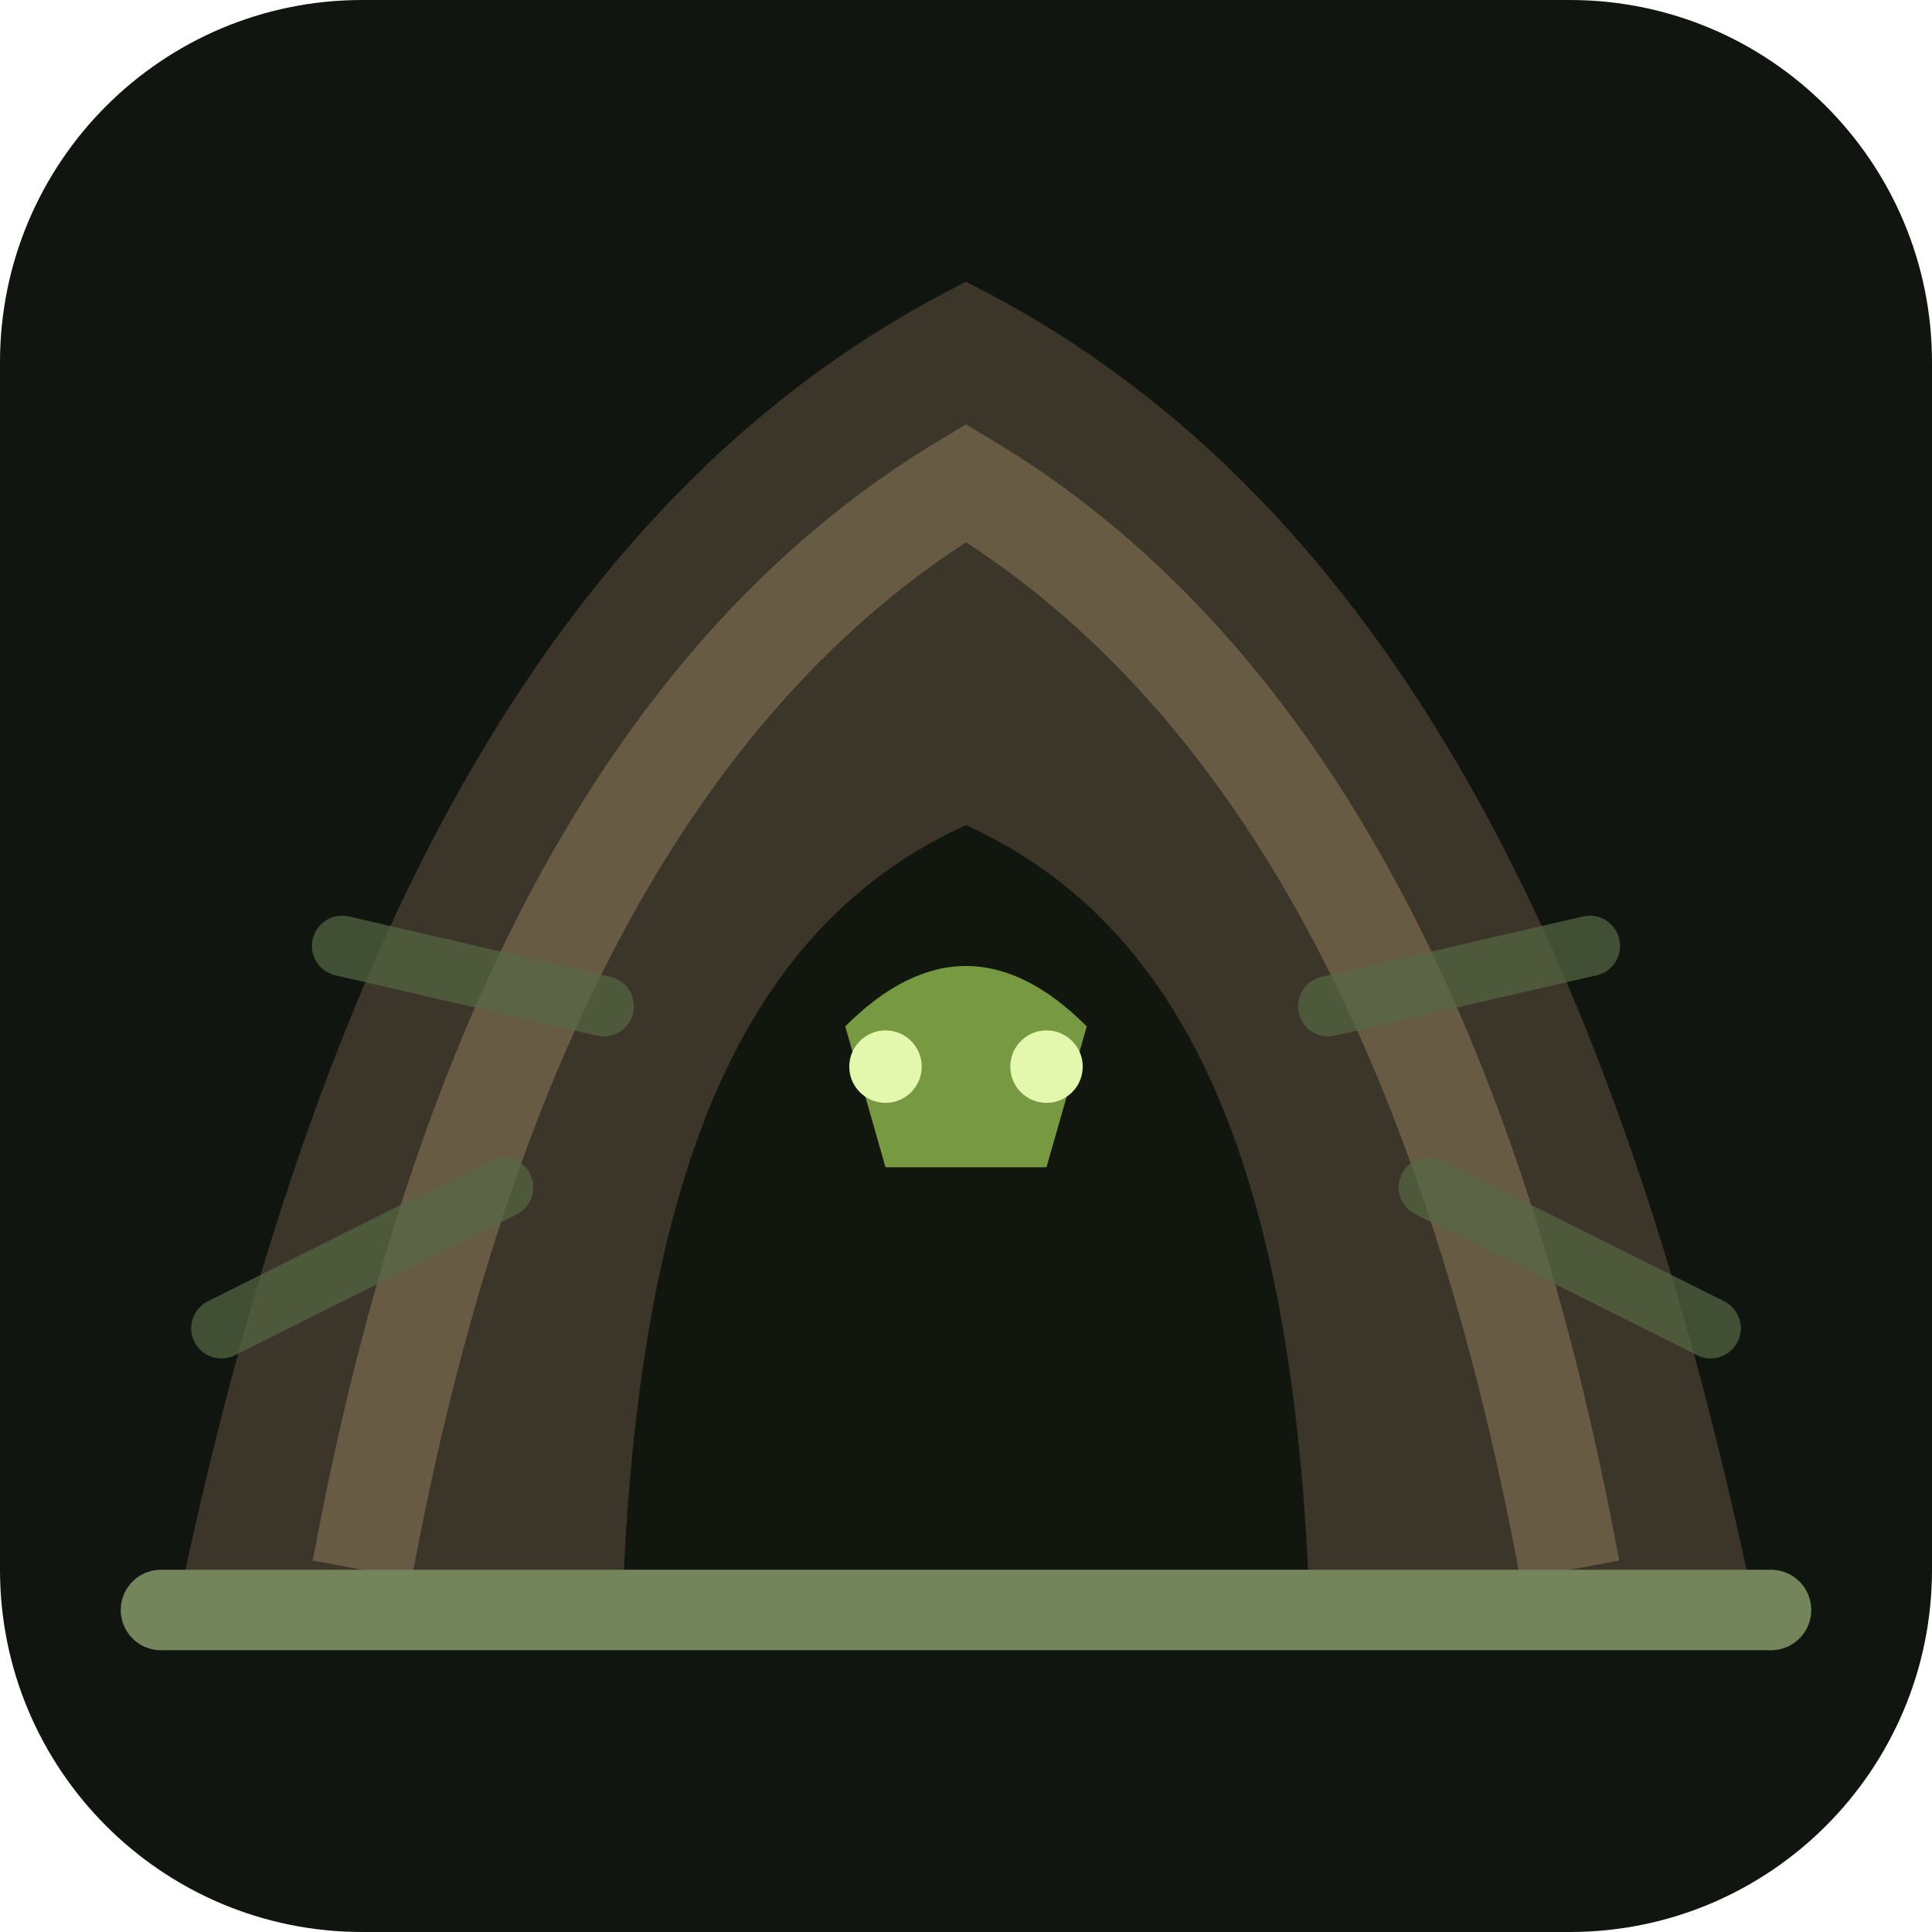
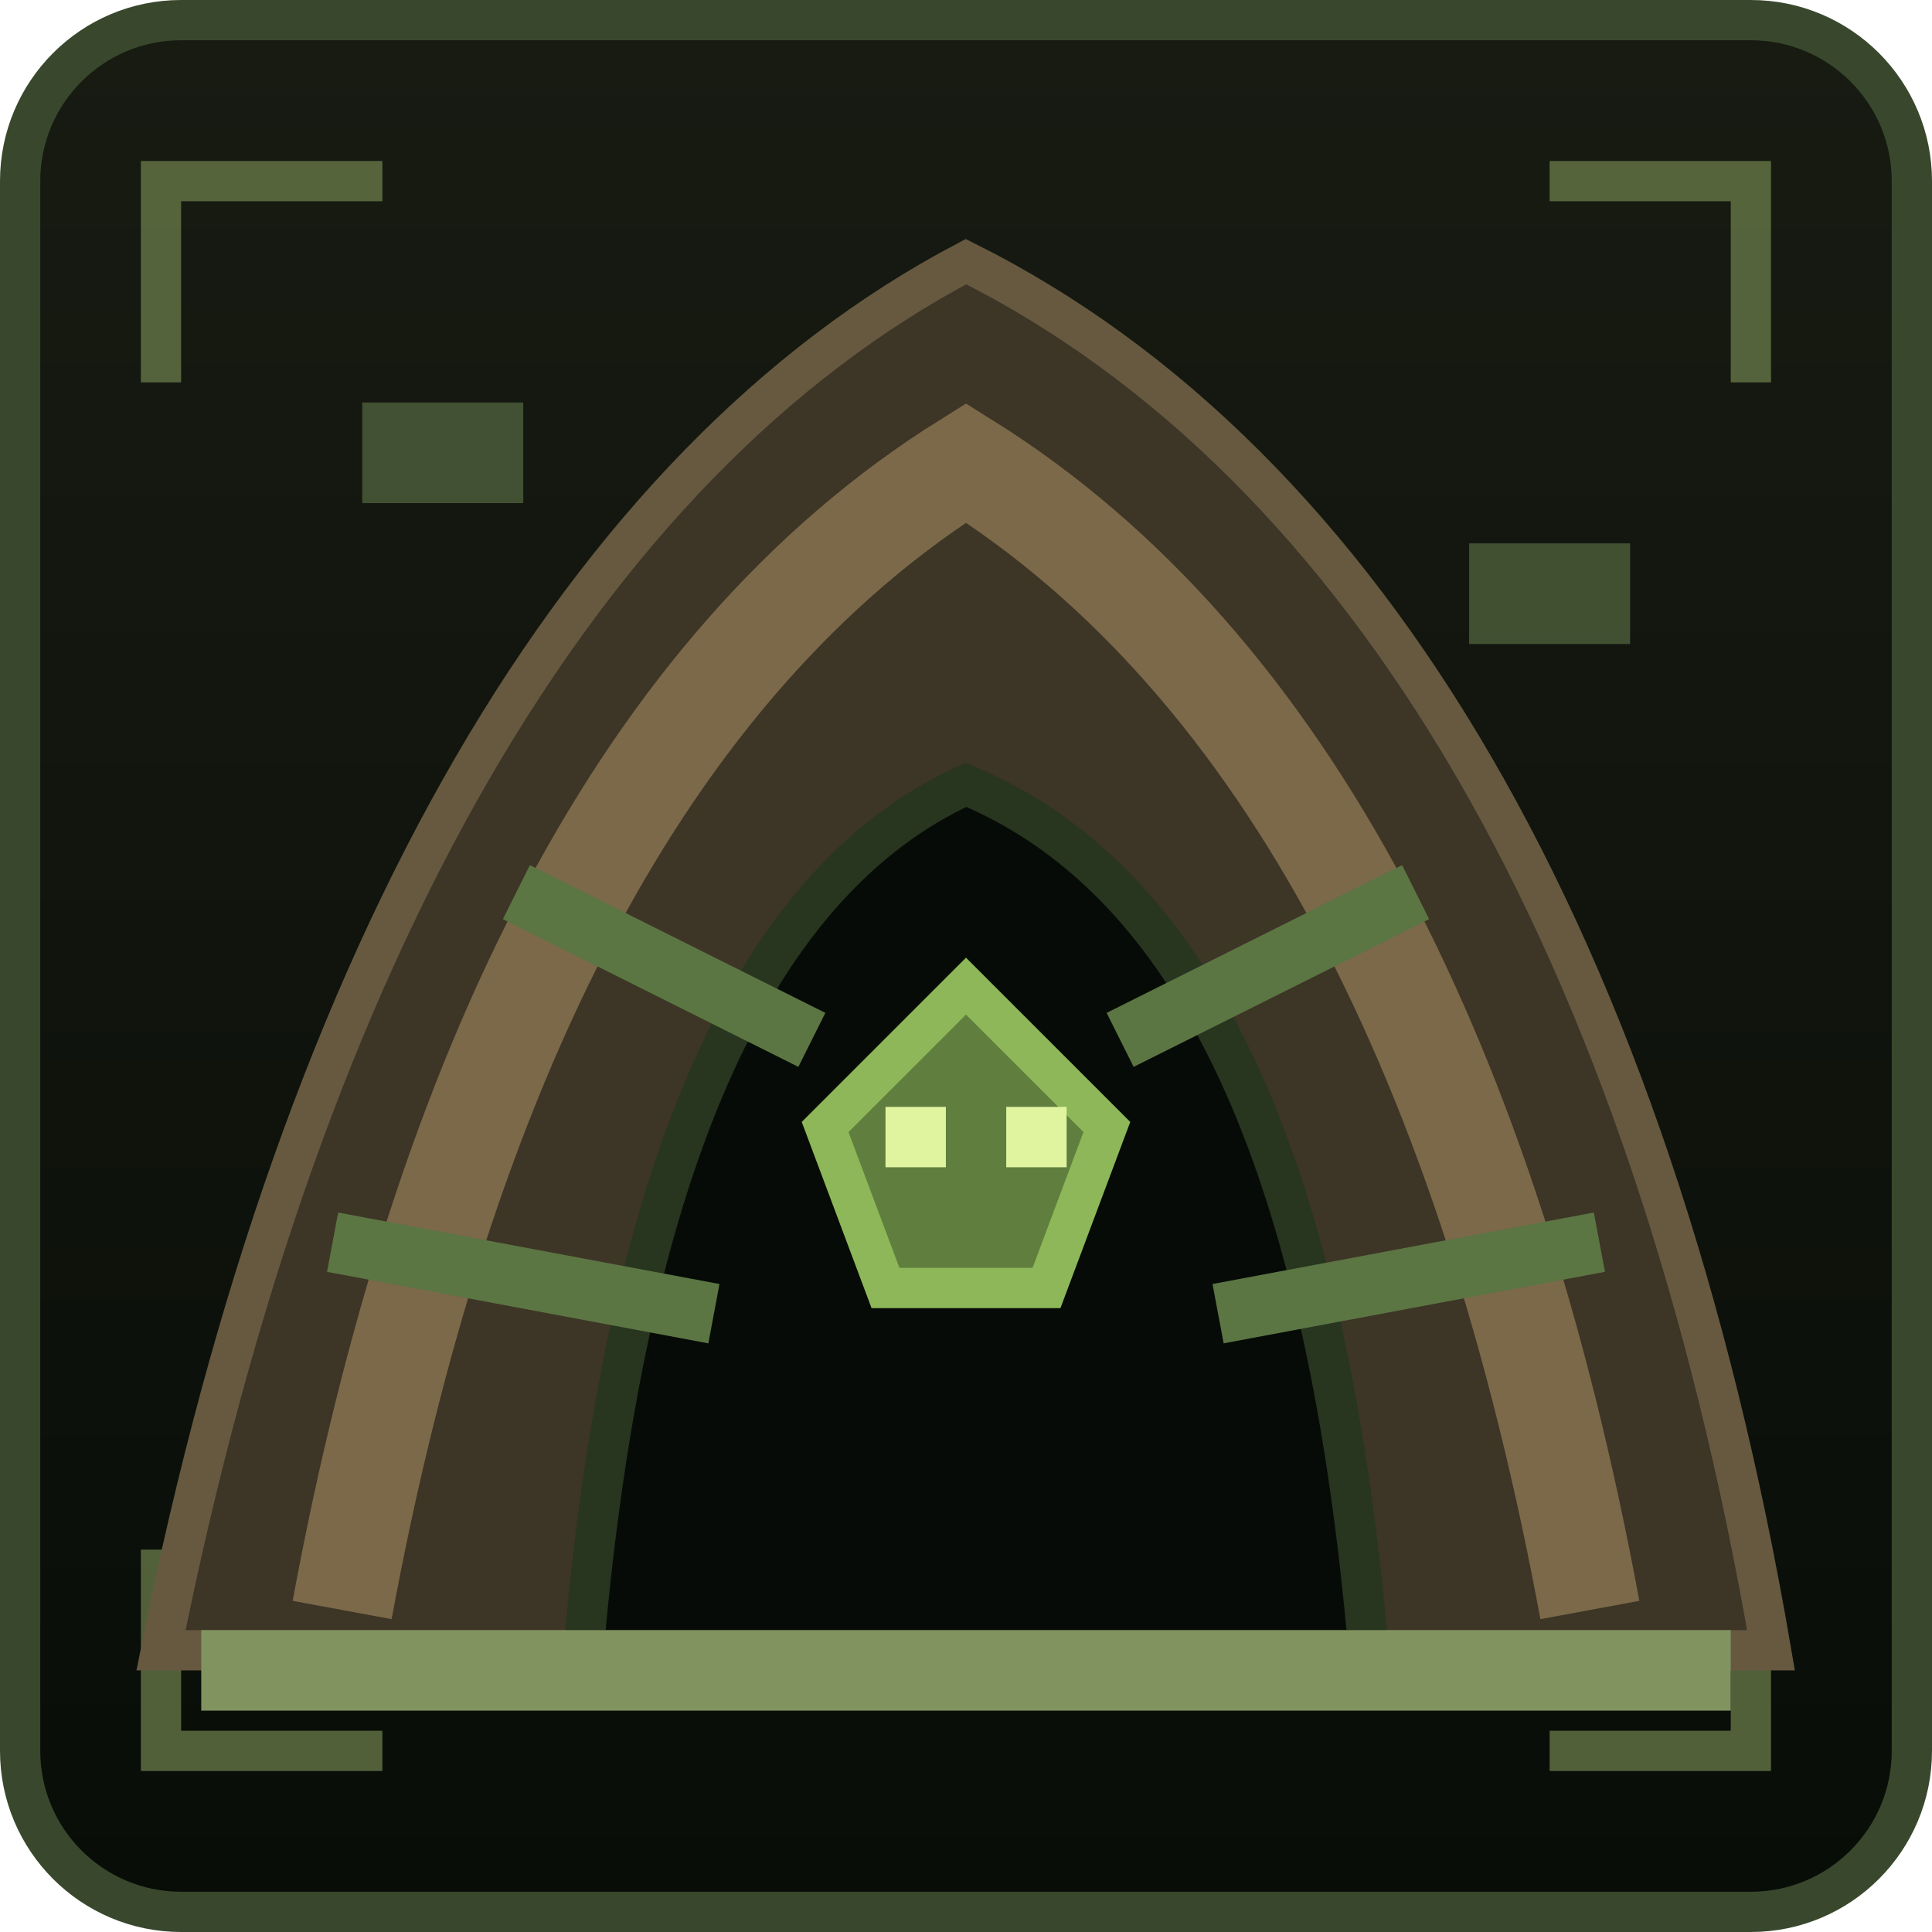
<svg xmlns="http://www.w3.org/2000/svg" viewBox="0 0 96 96" role="img" aria-labelledby="title">
-   <rect width="96" height="96" rx="18" fill="#10150f" />
-   <path d="M9 79c7-33 19-55 39-65 20 10 32 32 39 65H9Z" fill="#3c3529" />
-   <path d="M18 78c5-27 15-45 30-54 15 9 25 27 30 54" fill="none" stroke="#685b43" stroke-width="5" />
-   <path d="M31 78c1-20 6-32 17-37 11 5 16 17 17 37H31Z" fill="#11170e" />
-   <path d="M42 51c4-4 8-4 12 0l-2 7h-8l-2-7Z" fill="#9dcc54" opacity=".72" />
-   <circle cx="44" cy="53" r="1.8" fill="#e4f8ad" />
-   <circle cx="52" cy="53" r="1.8" fill="#e4f8ad" />
-   <path d="m11 66 14-7m60 7-14-7M17 47l13 3m49-3-13 3" stroke="#566844" stroke-width="3" stroke-linecap="round" opacity=".7" />
-   <path d="M8 80h80" stroke="#74855c" stroke-width="4" stroke-linecap="round" />
+   <defs>
+     <linearGradient id="bg" x1="0" y1="0" x2="0" y2="1">
+       <stop stop-color="#171b12" />
+       <stop offset="1" stop-color="#090d08" />
+     </linearGradient>
+   </defs>
+   <rect x="1" y="1" width="94" height="94" rx="8" fill="url(#bg)" stroke="#39482d" stroke-width="2" />
+   <path d="M8 19V9h11M77 9h10v10M8 77v10h11M77 87h10V77" fill="none" stroke="#70834e" stroke-width="2" opacity=".7" />
+   <path d="M8 82c7-35 21-59 40-69 20 10 34 34 40 69H8Z" fill="#3d3526" stroke="#665940" stroke-width="2" />
+   <path d="M17 80c5-27 15-47 31-57 16 10 26 30 31 57" fill="none" stroke="#7b6949" stroke-width="5" />
+   <path d="M29 82c2-23 8-38 19-43 12 5 18 20 20 43H29Z" fill="#070b07" stroke="#28351f" stroke-width="2" />
+   <path d="M39 51 27 45M57 51l12-6M34 65 18 62m44 3 16-3" fill="none" stroke="#5b7543" stroke-width="3" stroke-linecap="square" />
+   <path d="m41 56 7-7 7 7-3 8h-8l-3-8Z" fill="#607f3e" stroke="#8db758" stroke-width="2" />
+   <rect x="44" y="55" width="3" height="3" fill="#e0f4a0" />
+   <rect x="50" y="55" width="3" height="3" fill="#e0f4a0" />
+   <path d="M10 83h76" stroke="#81945f" stroke-width="4" />
+   <path d="M18 20h8v5h-8zm55 7h8v5h-8z" fill="#566842" opacity=".7" />
</svg>
